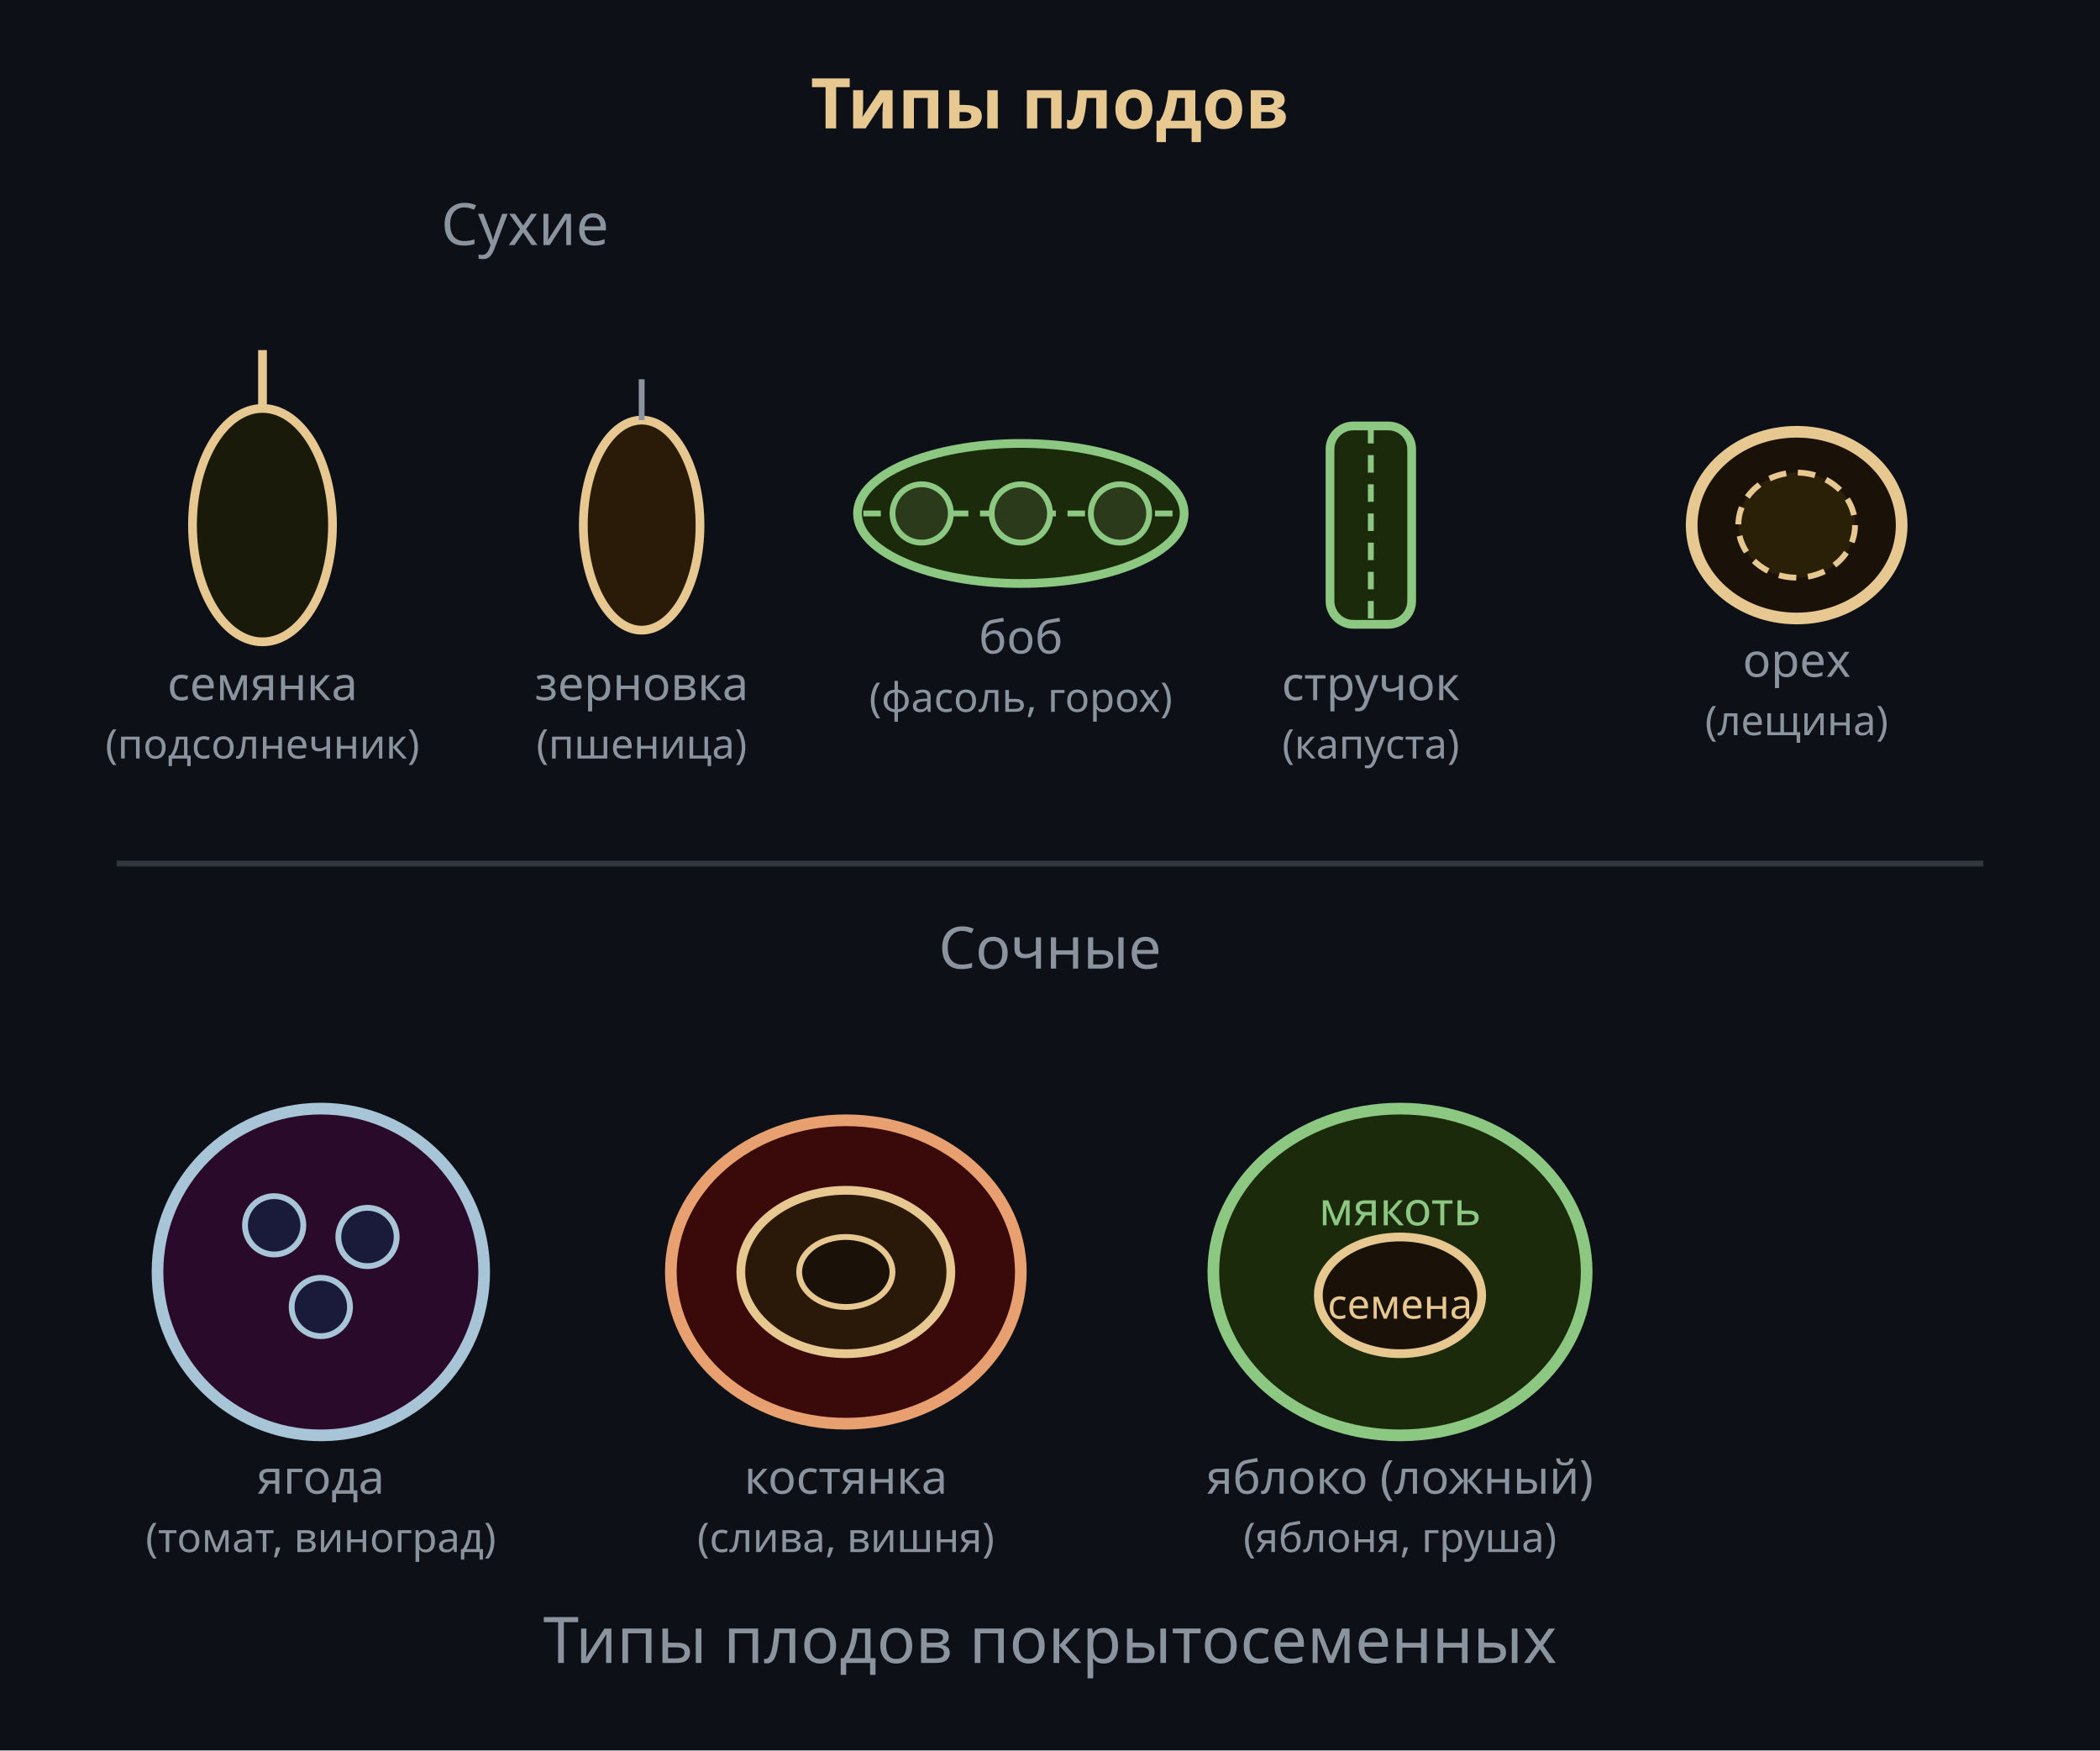
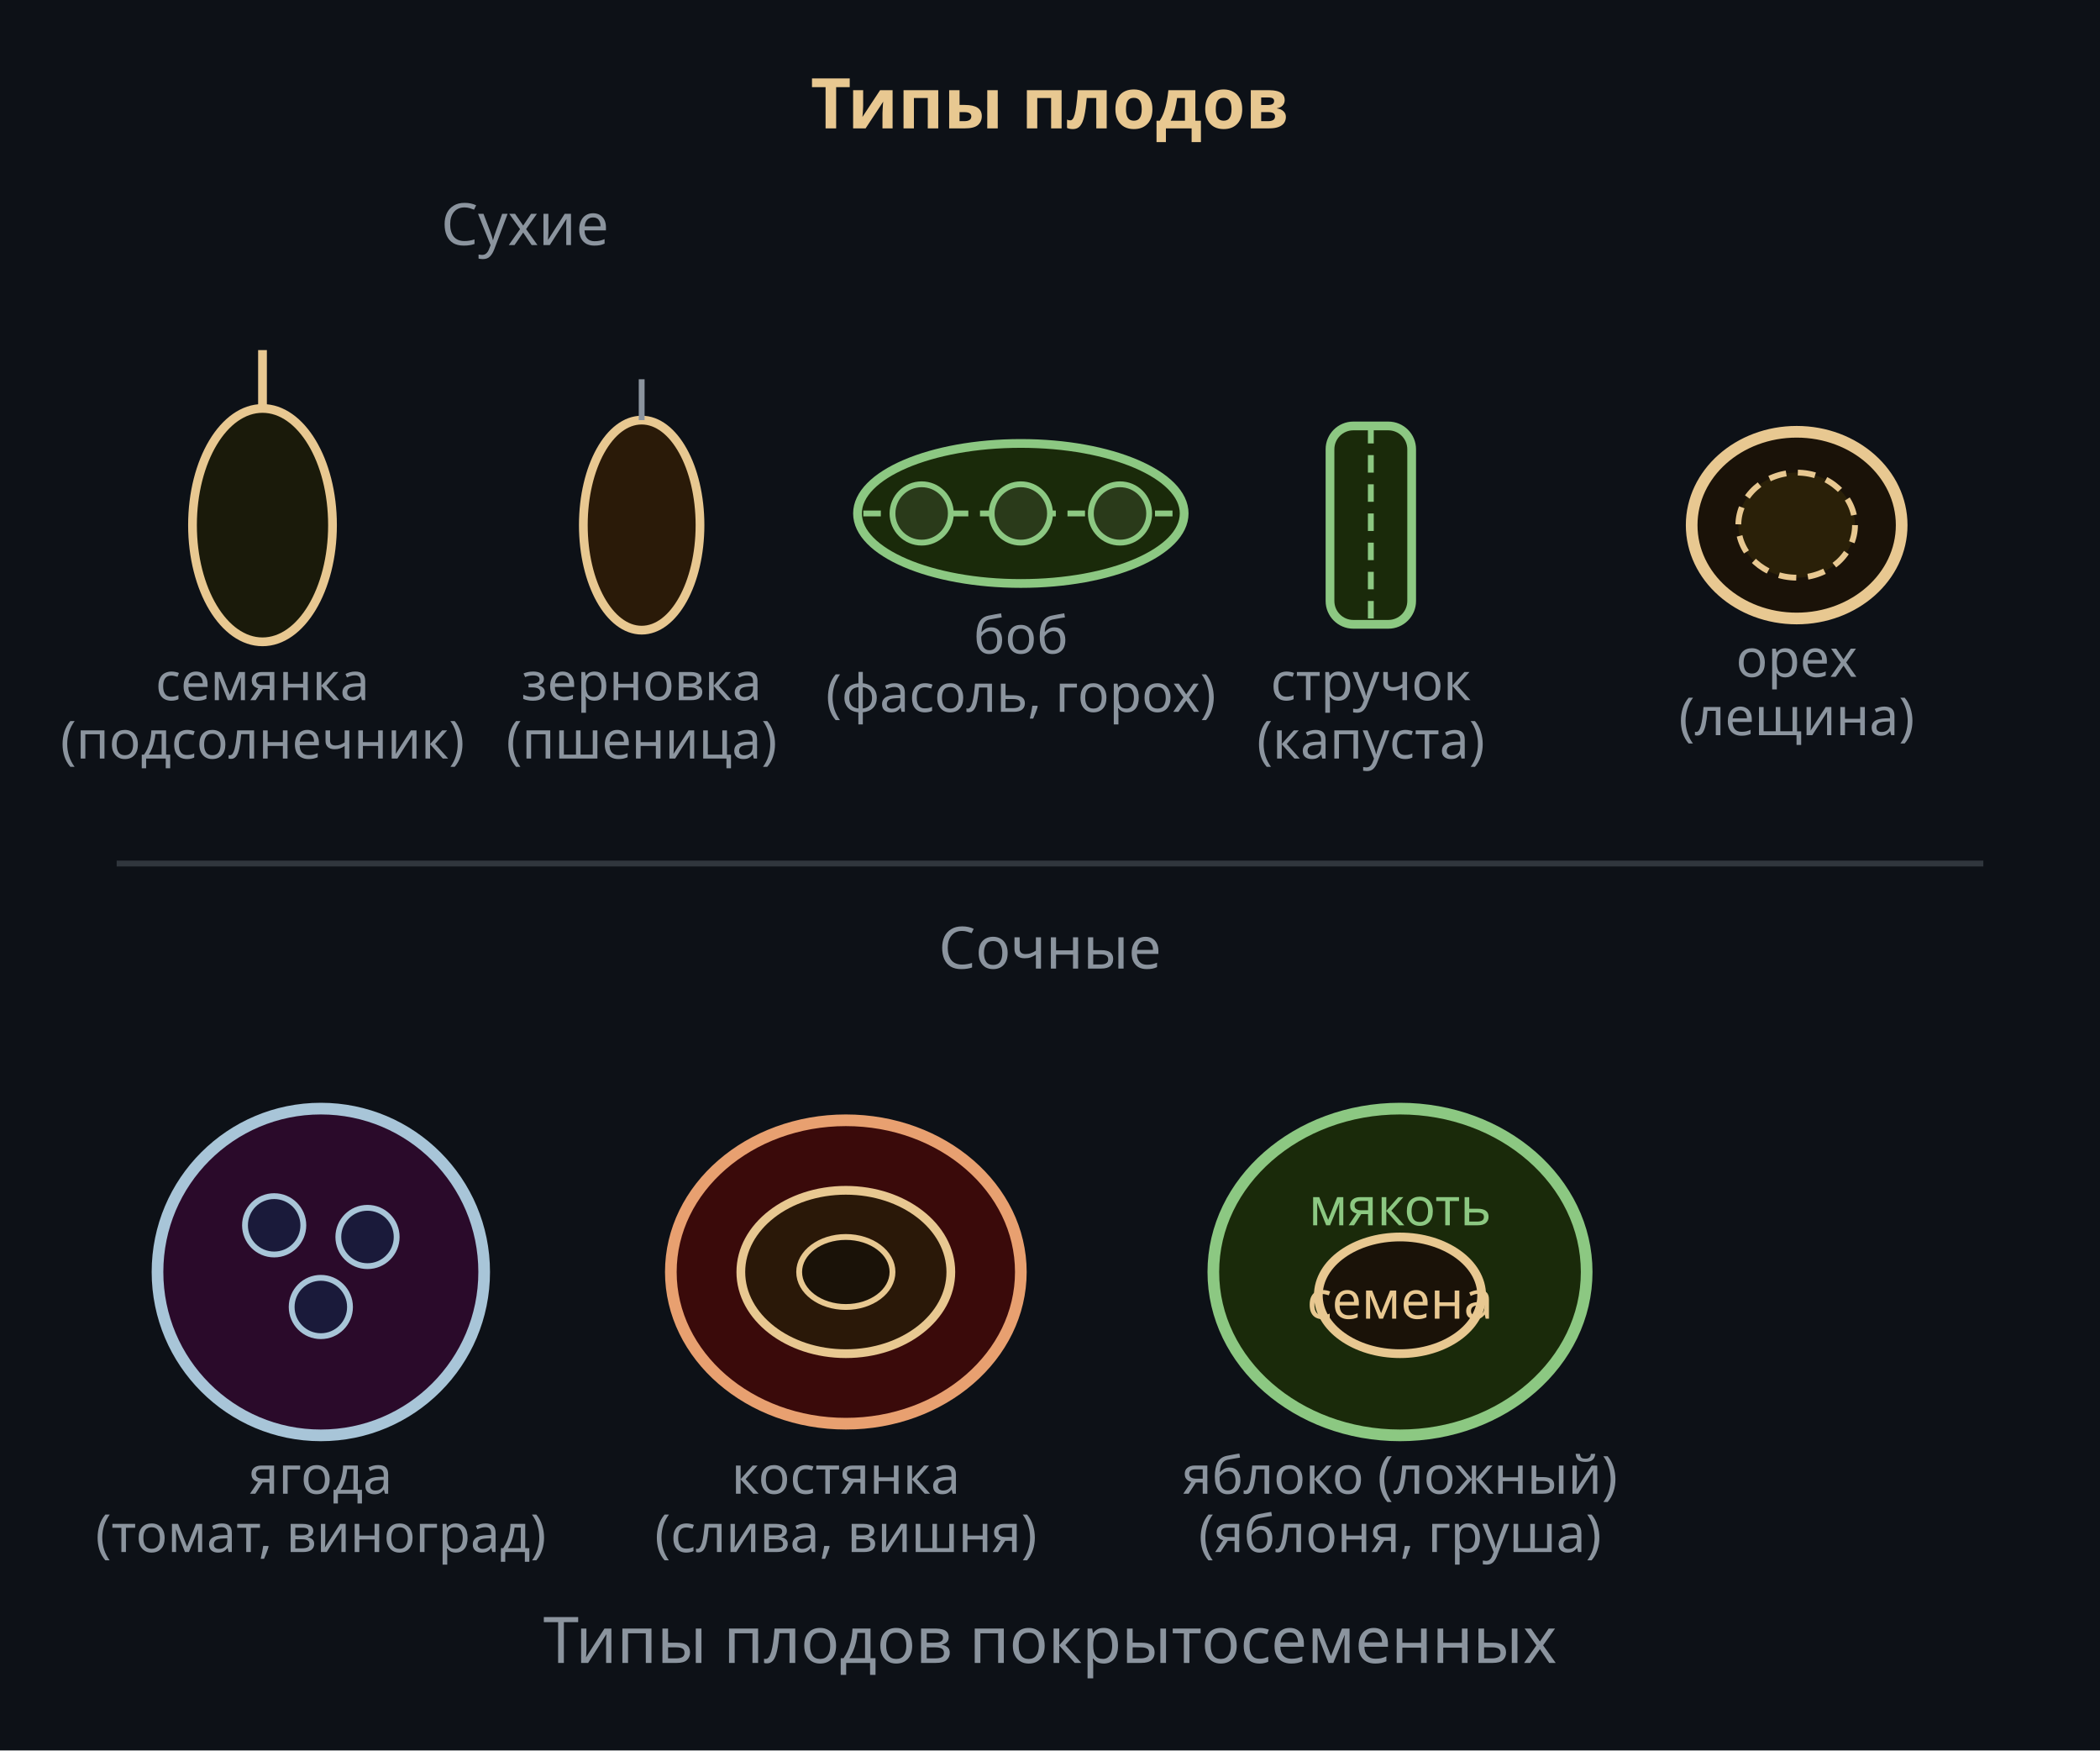
<svg xmlns="http://www.w3.org/2000/svg" viewBox="0 0 360 300" font-family="system-ui,sans-serif">
  <rect width="360" height="300" fill="#0d1117" />
  <text x="180" y="22" text-anchor="middle" font-size="12" fill="#e8c891" font-weight="600">Типы плодов</text>
  <text x="90" y="42" text-anchor="middle" font-size="10" fill="#8b949e">Сухие</text>
  <ellipse cx="45" cy="90" rx="12" ry="20" fill="#1a1a0a" stroke="#e8c891" stroke-width="1.5" />
  <line x1="45" y1="70" x2="45" y2="60" stroke="#e8c891" stroke-width="1.5" />
-   <text x="45" y="120" text-anchor="middle" font-size="8" fill="#8b949e">семянка</text>
-   <text x="45" y="130" text-anchor="middle" font-size="7" fill="#8b949e">(подсолнечник)</text>
+   <text x="45" y="120" text-anchor="middle" font-size="9" fill="#8b949e">семянка</text>
+   <text x="45" y="130" text-anchor="middle" font-size="9" fill="#8b949e">(подсолнечник)</text>
  <ellipse cx="110" cy="90" rx="10" ry="18" fill="#2a1a08" stroke="#e8c891" stroke-width="1.5" />
  <line x1="110" y1="72" x2="110" y2="65" stroke="#8b949e" stroke-width="1" />
-   <text x="110" y="120" text-anchor="middle" font-size="8" fill="#8b949e">зерновка</text>
-   <text x="110" y="130" text-anchor="middle" font-size="7" fill="#8b949e">(пшеница)</text>
+   <text x="110" y="120" text-anchor="middle" font-size="9" fill="#8b949e">зерновка</text>
+   <text x="110" y="130" text-anchor="middle" font-size="9" fill="#8b949e">(пшеница)</text>
  <ellipse cx="175" cy="88" rx="28" ry="12" fill="#1a2a0a" stroke="#8cc882" stroke-width="1.5" />
  <line x1="148" y1="88" x2="202" y2="88" stroke="#8cc882" stroke-width="1" stroke-dasharray="3,2" />
  <circle cx="158" cy="88" r="5" fill="#2a3a1a" stroke="#8cc882" stroke-width="1" />
  <circle cx="175" cy="88" r="5" fill="#2a3a1a" stroke="#8cc882" stroke-width="1" />
  <circle cx="192" cy="88" r="5" fill="#2a3a1a" stroke="#8cc882" stroke-width="1" />
-   <text x="175" y="112" text-anchor="middle" font-size="8" fill="#8b949e">боб</text>
-   <text x="175" y="122" text-anchor="middle" font-size="7" fill="#8b949e">(фасоль, горох)</text>
+   <text x="175" y="112" text-anchor="middle" font-size="9" fill="#8b949e">боб</text>
+   <text x="175" y="122" text-anchor="middle" font-size="9" fill="#8b949e">(фасоль, горох)</text>
  <rect x="228" y="73" width="14" height="34" rx="4" fill="#1a2a0a" stroke="#8cc882" stroke-width="1.5" />
  <line x1="235" y1="73" x2="235" y2="107" stroke="#8cc882" stroke-width="1" stroke-dasharray="3,2" />
-   <text x="235" y="120" text-anchor="middle" font-size="8" fill="#8b949e">стручок</text>
-   <text x="235" y="130" text-anchor="middle" font-size="7" fill="#8b949e">(капуста)</text>
+   <text x="235" y="120" text-anchor="middle" font-size="9" fill="#8b949e">стручок</text>
+   <text x="235" y="130" text-anchor="middle" font-size="9" fill="#8b949e">(капуста)</text>
  <ellipse cx="308" cy="90" rx="18" ry="16" fill="#1a1208" stroke="#e8c891" stroke-width="2" />
  <ellipse cx="308" cy="90" rx="10" ry="9" fill="#2a2008" stroke="#e8c891" stroke-width="1" stroke-dasharray="3,2" />
-   <text x="308" y="116" text-anchor="middle" font-size="8" fill="#8b949e">орех</text>
-   <text x="308" y="126" text-anchor="middle" font-size="7" fill="#8b949e">(лещина)</text>
+   <text x="308" y="116" text-anchor="middle" font-size="9" fill="#8b949e">орех</text>
+   <text x="308" y="126" text-anchor="middle" font-size="9" fill="#8b949e">(лещина)</text>
  <line x1="20" y1="148" x2="340" y2="148" stroke="#30363d" stroke-width="1" />
  <text x="180" y="166" text-anchor="middle" font-size="10" fill="#8b949e">Сочные</text>
  <circle cx="55" cy="218" r="28" fill="#2a0a2a" stroke="#a8c5d8" stroke-width="2" />
  <circle cx="47" cy="210" r="5" fill="#1a1a3a" stroke="#a8c5d8" stroke-width="1" />
  <circle cx="63" cy="212" r="5" fill="#1a1a3a" stroke="#a8c5d8" stroke-width="1" />
  <circle cx="55" cy="224" r="5" fill="#1a1a3a" stroke="#a8c5d8" stroke-width="1" />
-   <text x="55" y="256" text-anchor="middle" font-size="8" fill="#8b949e">ягода</text>
-   <text x="55" y="266" text-anchor="middle" font-size="7" fill="#8b949e">(томат, виноград)</text>
+   <text x="55" y="256" text-anchor="middle" font-size="9" fill="#8b949e">ягода</text>
+   <text x="55" y="266" text-anchor="middle" font-size="9" fill="#8b949e">(томат, виноград)</text>
  <ellipse cx="145" cy="218" rx="30" ry="26" fill="#3a0a0a" stroke="#e8a070" stroke-width="2" />
  <ellipse cx="145" cy="218" rx="18" ry="14" fill="#2a1808" stroke="#e8c891" stroke-width="1.5" />
  <ellipse cx="145" cy="218" rx="8" ry="6" fill="#1a1208" stroke="#e8c891" stroke-width="1" />
-   <text x="145" y="256" text-anchor="middle" font-size="8" fill="#8b949e">костянка</text>
-   <text x="145" y="266" text-anchor="middle" font-size="7" fill="#8b949e">(слива, вишня)</text>
+   <text x="145" y="256" text-anchor="middle" font-size="9" fill="#8b949e">костянка</text>
+   <text x="145" y="266" text-anchor="middle" font-size="9" fill="#8b949e">(слива, вишня)</text>
  <ellipse cx="240" cy="218" rx="32" ry="28" fill="#1a2a0a" stroke="#8cc882" stroke-width="2" />
-   <text x="240" y="210" text-anchor="middle" font-size="8" fill="#8cc882">мякоть</text>
+   <text x="240" y="210" text-anchor="middle" font-size="9" fill="#8cc882">мякоть</text>
  <ellipse cx="240" cy="222" rx="14" ry="10" fill="#1a1208" stroke="#e8c891" stroke-width="1.5" />
-   <text x="240" y="226" text-anchor="middle" font-size="7" fill="#e8c891">семена</text>
-   <text x="240" y="256" text-anchor="middle" font-size="8" fill="#8b949e">яблоко (ложный)</text>
-   <text x="240" y="266" text-anchor="middle" font-size="7" fill="#8b949e">(яблоня, груша)</text>
+   <text x="240" y="226" text-anchor="middle" font-size="9" fill="#e8c891">семена</text>
+   <text x="240" y="256" text-anchor="middle" font-size="9" fill="#8b949e">яблоко (ложный)</text>
+   <text x="240" y="266" text-anchor="middle" font-size="9" fill="#8b949e">(яблоня, груша)</text>
  <text x="180" y="285" text-anchor="middle" font-size="11" fill="#8b949e">Типы плодов покрытосеменных</text>
</svg>
